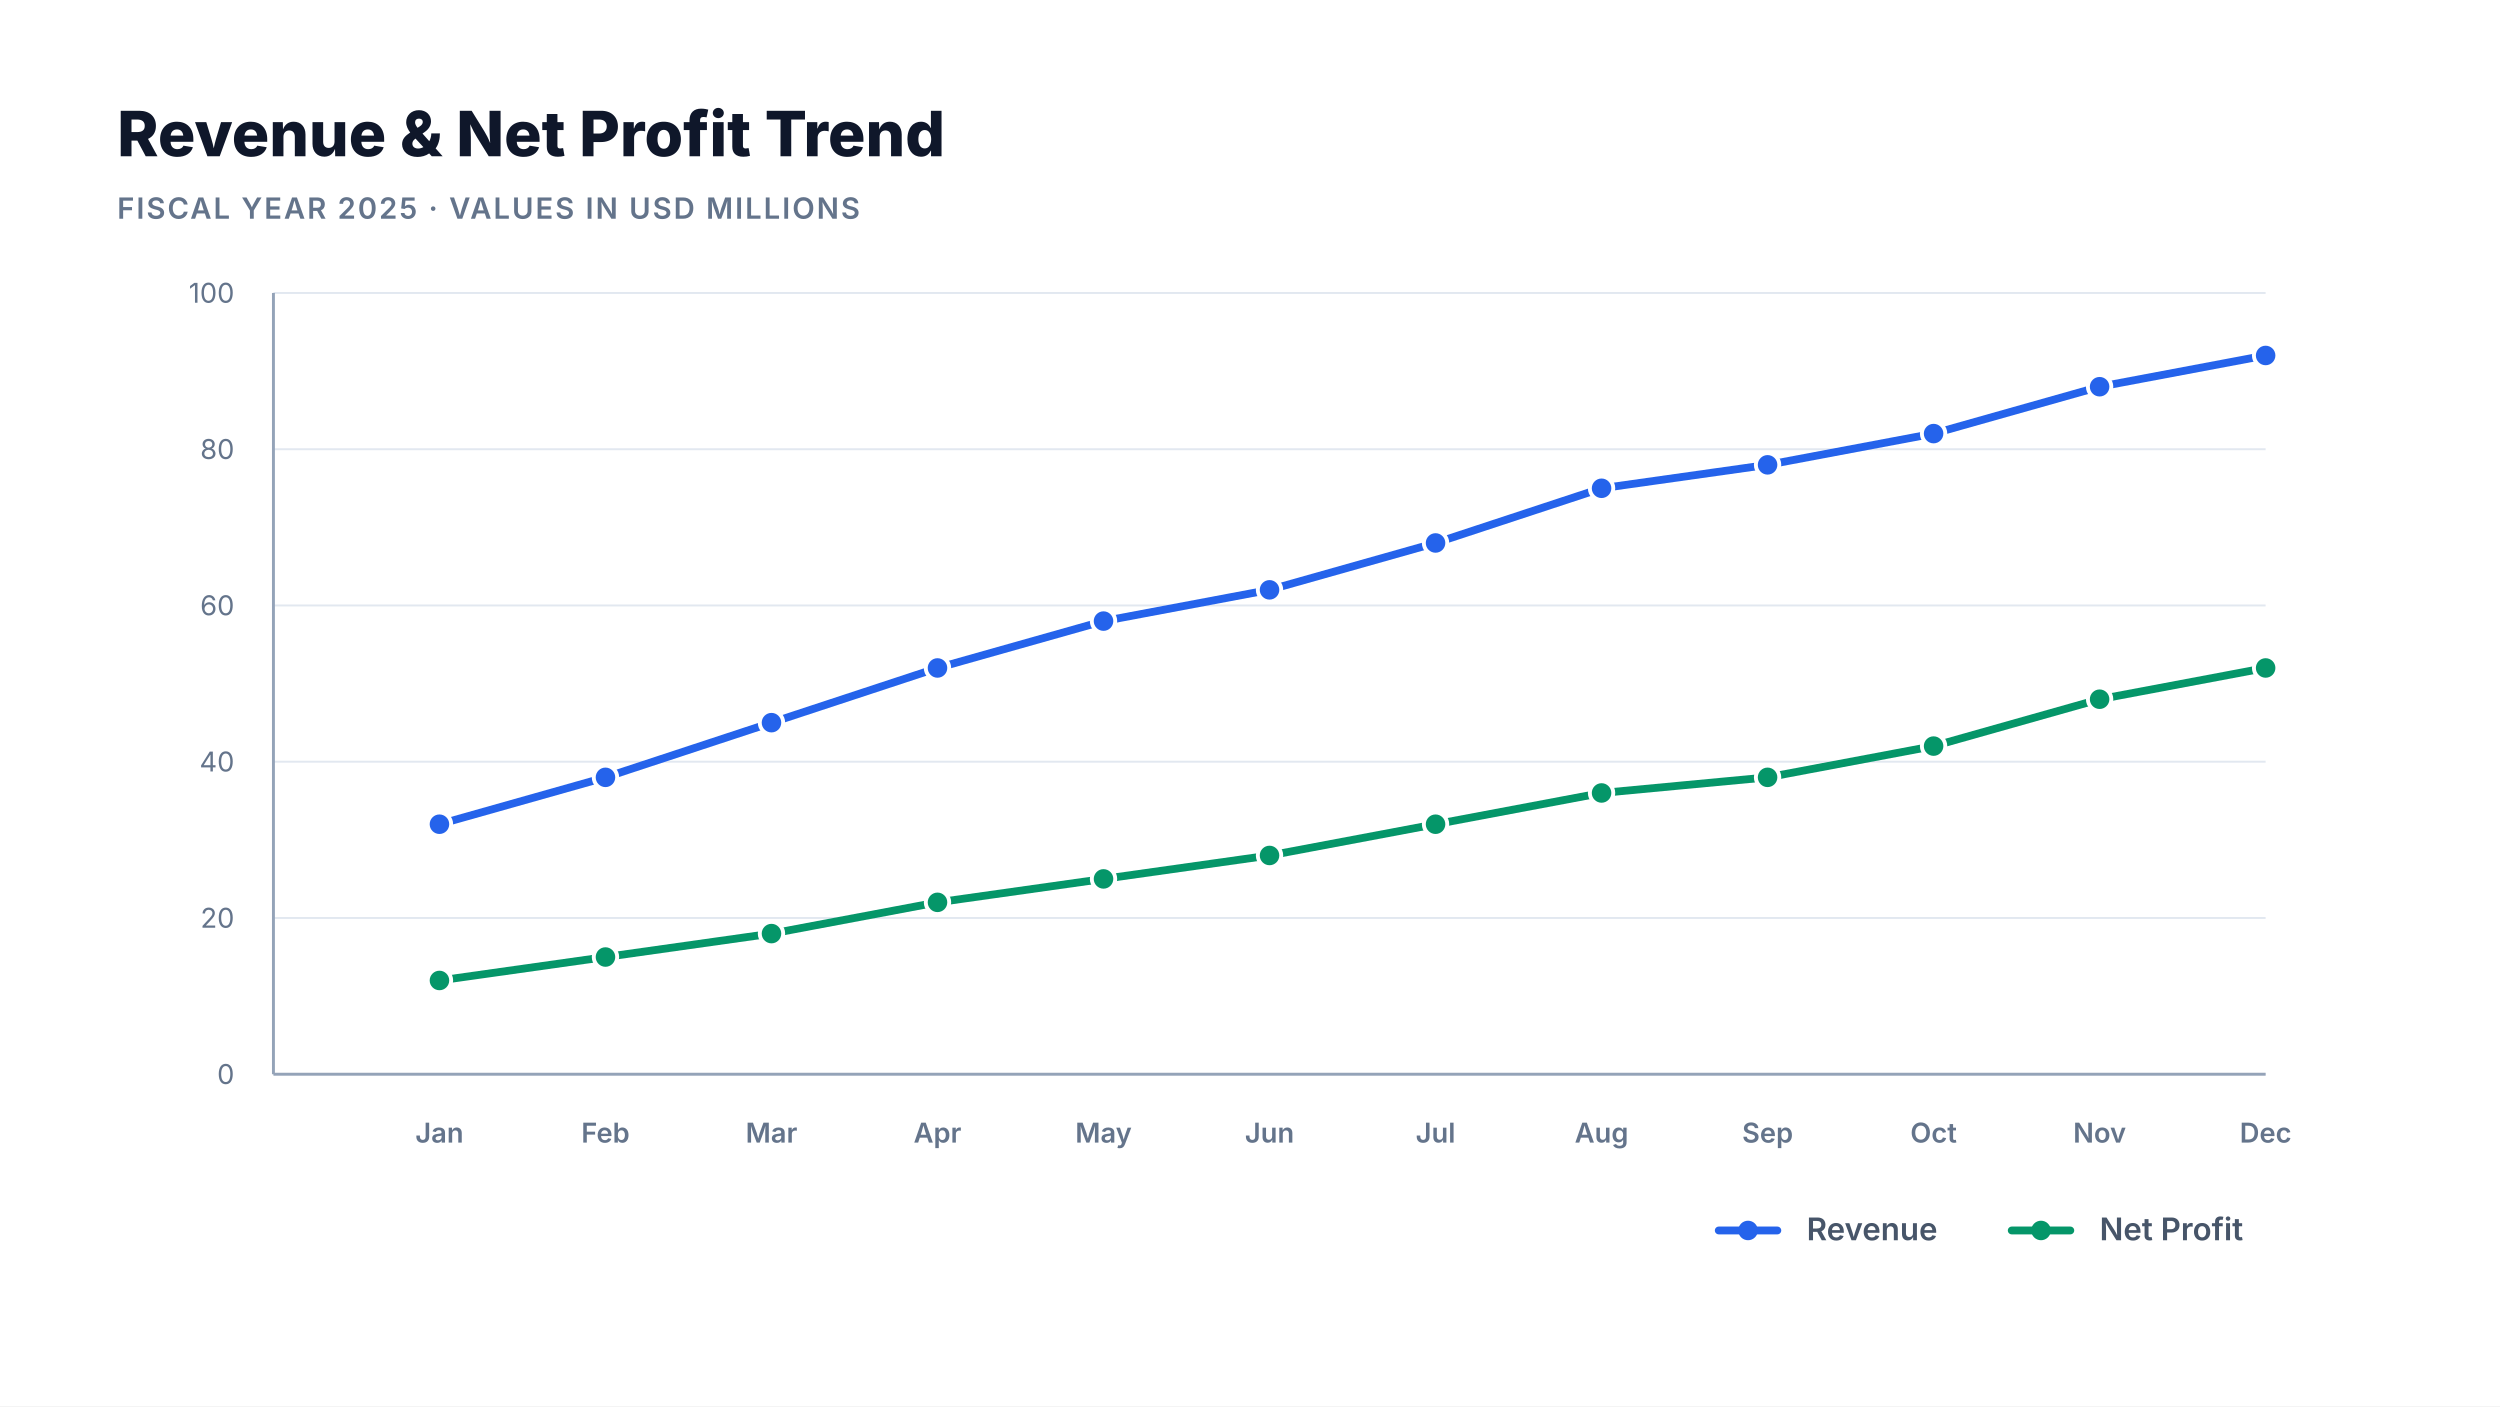
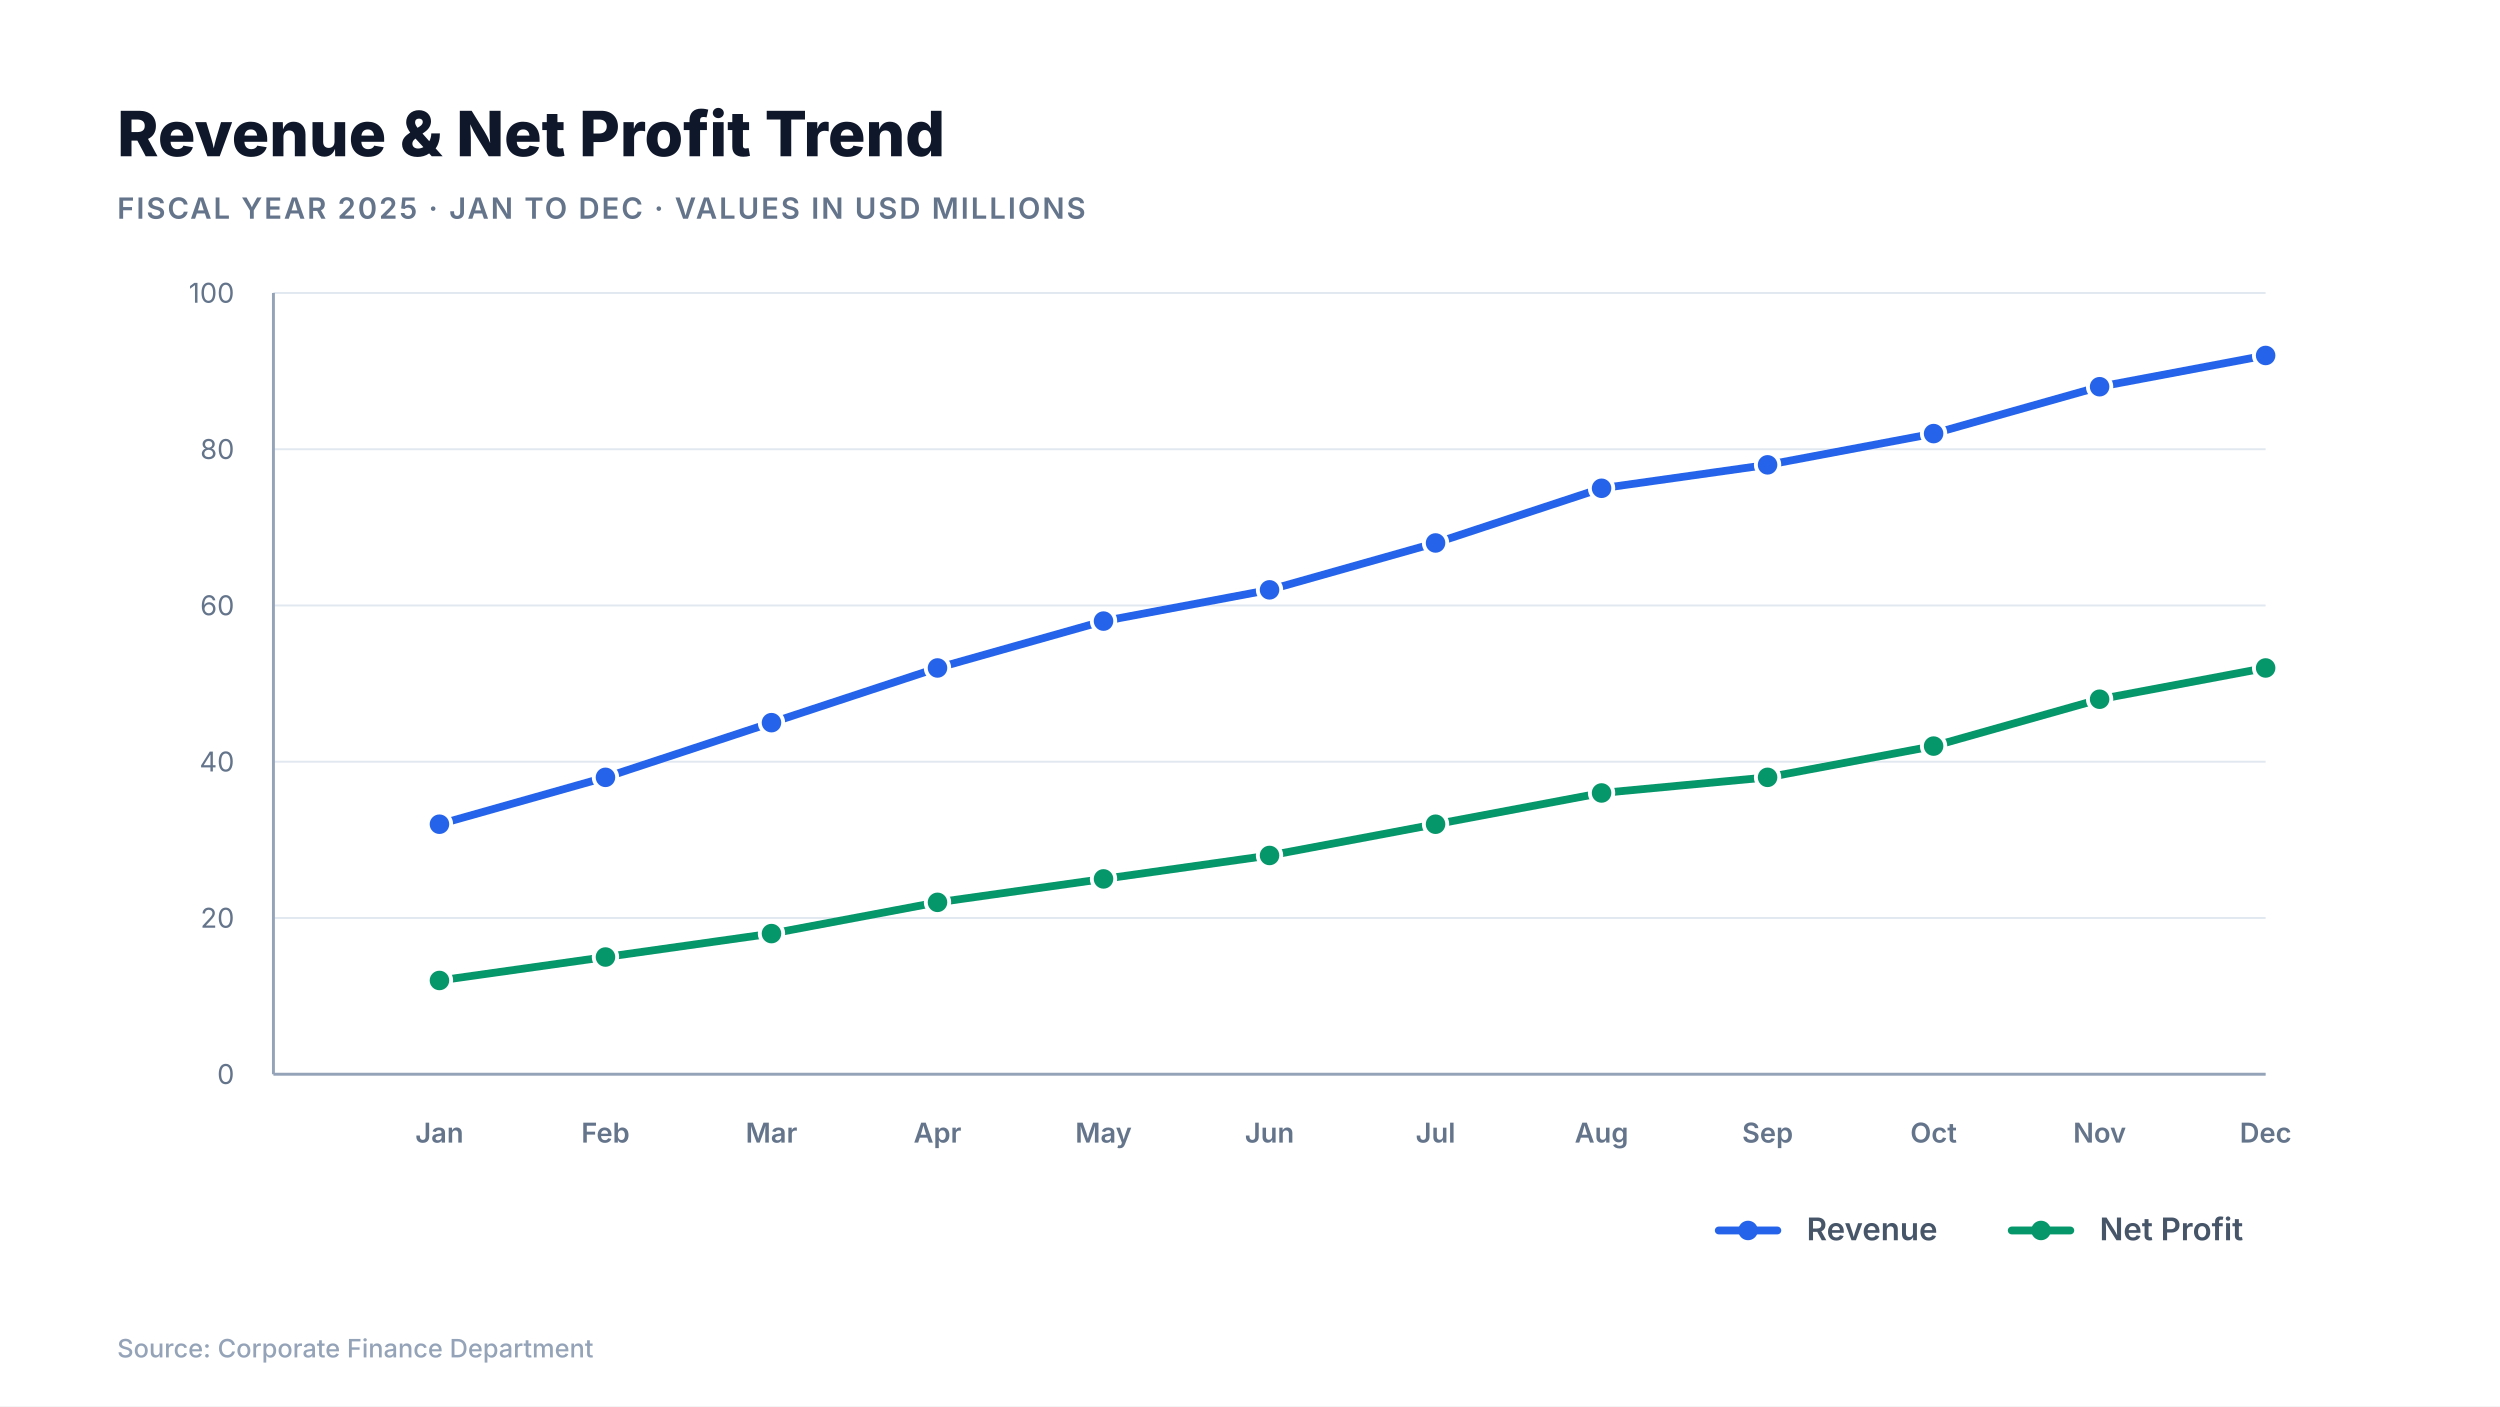
<svg xmlns="http://www.w3.org/2000/svg" viewBox="0 0 1280 720" width="1280" height="720" font-family="-apple-system, BlinkMacSystemFont, 'Segoe UI', 'PingFang SC', 'Microsoft YaHei', sans-serif">
  <rect width="1280" height="720" fill="#FFFFFF" />
  <g id="header" data-pptx-bounds="60 40 1160 82">
    <text x="60" y="80" font-size="32" font-weight="800" fill="#0F172A">Revenue &amp; Net Profit Trend</text>
-     <text x="60" y="112" font-size="15" font-weight="600" fill="#64748B" letter-spacing="1">FISCAL YEAR 2025 · VALUES IN USD MILLIONS</text>
+     <text x="60" y="112" font-size="15" font-weight="600" fill="#64748B" letter-spacing="1">FISCAL YEAR 2025 · JAN TO DEC · VALUES IN USD MILLIONS</text>
  </g>
  <g id="line-chart" data-pptx-bounds="90 140 1090 460" data-pptx-replace-with="chart">
    <g id="chartArea">
      <g id="grid" stroke="#E2E8F0" stroke-width="1">
        <line x1="140" y1="550" x2="1160" y2="550" />
        <line x1="140" y1="470" x2="1160" y2="470" />
        <line x1="140" y1="390" x2="1160" y2="390" />
        <line x1="140" y1="310" x2="1160" y2="310" />
        <line x1="140" y1="230" x2="1160" y2="230" />
        <line x1="140" y1="150" x2="1160" y2="150" />
      </g>
      <g id="axes" stroke="#94A3B8" stroke-width="1.5">
        <line x1="140" y1="150" x2="140" y2="550" />
        <line x1="140" y1="550" x2="1160" y2="550" />
      </g>
      <g id="value-labels" font-size="14" fill="#64748B" text-anchor="end">
        <text x="120" y="555">0</text>
        <text x="120" y="475">20</text>
        <text x="120" y="395">40</text>
        <text x="120" y="315">60</text>
        <text x="120" y="235">80</text>
        <text x="120" y="155">100</text>
      </g>
      <g id="category-labels" font-size="14" font-weight="600" fill="#64748B" text-anchor="middle">
        <text x="225" y="585">Jan</text>
        <text x="310" y="585">Feb</text>
        <text x="395" y="585">Mar</text>
        <text x="480" y="585">Apr</text>
        <text x="565" y="585">May</text>
        <text x="650" y="585">Jun</text>
        <text x="735" y="585">Jul</text>
        <text x="820" y="585">Aug</text>
        <text x="905" y="585">Sep</text>
        <text x="990" y="585">Oct</text>
        <text x="1075" y="585">Nov</text>
        <text x="1160" y="585">Dec</text>
      </g>
      <g id="revenue-series">
        <polyline points="225,422 310,398 395,370 480,342 565,318 650,302 735,278 820,250 905,238 990,222 1075,198 1160,182" fill="none" stroke="#2563EB" stroke-width="4" stroke-linecap="round" stroke-linejoin="round" />
        <g fill="#2563EB" stroke="#FFFFFF" stroke-width="2">
          <circle cx="225" cy="422" r="6" />
          <circle cx="310" cy="398" r="6" />
          <circle cx="395" cy="370" r="6" />
          <circle cx="480" cy="342" r="6" />
          <circle cx="565" cy="318" r="6" />
          <circle cx="650" cy="302" r="6" />
          <circle cx="735" cy="278" r="6" />
          <circle cx="820" cy="250" r="6" />
          <circle cx="905" cy="238" r="6" />
          <circle cx="990" cy="222" r="6" />
          <circle cx="1075" cy="198" r="6" />
          <circle cx="1160" cy="182" r="6" />
        </g>
      </g>
      <g id="profit-series">
        <polyline points="225,502 310,490 395,478 480,462 565,450 650,438 735,422 820,406 905,398 990,382 1075,358 1160,342" fill="none" stroke="#059669" stroke-width="4" stroke-linecap="round" stroke-linejoin="round" />
        <g fill="#059669" stroke="#FFFFFF" stroke-width="2">
          <circle cx="225" cy="502" r="6" />
          <circle cx="310" cy="490" r="6" />
          <circle cx="395" cy="478" r="6" />
          <circle cx="480" cy="462" r="6" />
          <circle cx="565" cy="450" r="6" />
          <circle cx="650" cy="438" r="6" />
          <circle cx="735" cy="422" r="6" />
          <circle cx="820" cy="406" r="6" />
          <circle cx="905" cy="398" r="6" />
          <circle cx="990" cy="382" r="6" />
          <circle cx="1075" cy="358" r="6" />
          <circle cx="1160" cy="342" r="6" />
        </g>
      </g>
    </g>
  </g>
  <g id="legend" data-pptx-bounds="860 610 360 40" font-size="16" font-weight="600" fill="#475569">
    <line x1="880" y1="630" x2="910" y2="630" stroke="#2563EB" stroke-width="4" stroke-linecap="round" />
    <circle cx="895" cy="630" r="5" fill="#2563EB" />
    <text x="925" y="635">Revenue</text>
    <line x1="1030" y1="630" x2="1060" y2="630" stroke="#059669" stroke-width="4" stroke-linecap="round" />
    <circle cx="1045" cy="630" r="5" fill="#059669" />
    <text x="1075" y="635">Net Profit</text>
  </g>
+   <g id="source" data-pptx-bounds="60 680 290 20">
+     <text x="60" y="695" font-size="13" font-weight="500" fill="#94A3B8">Source: Corporate Finance Department</text>
+   </g>
</svg>
